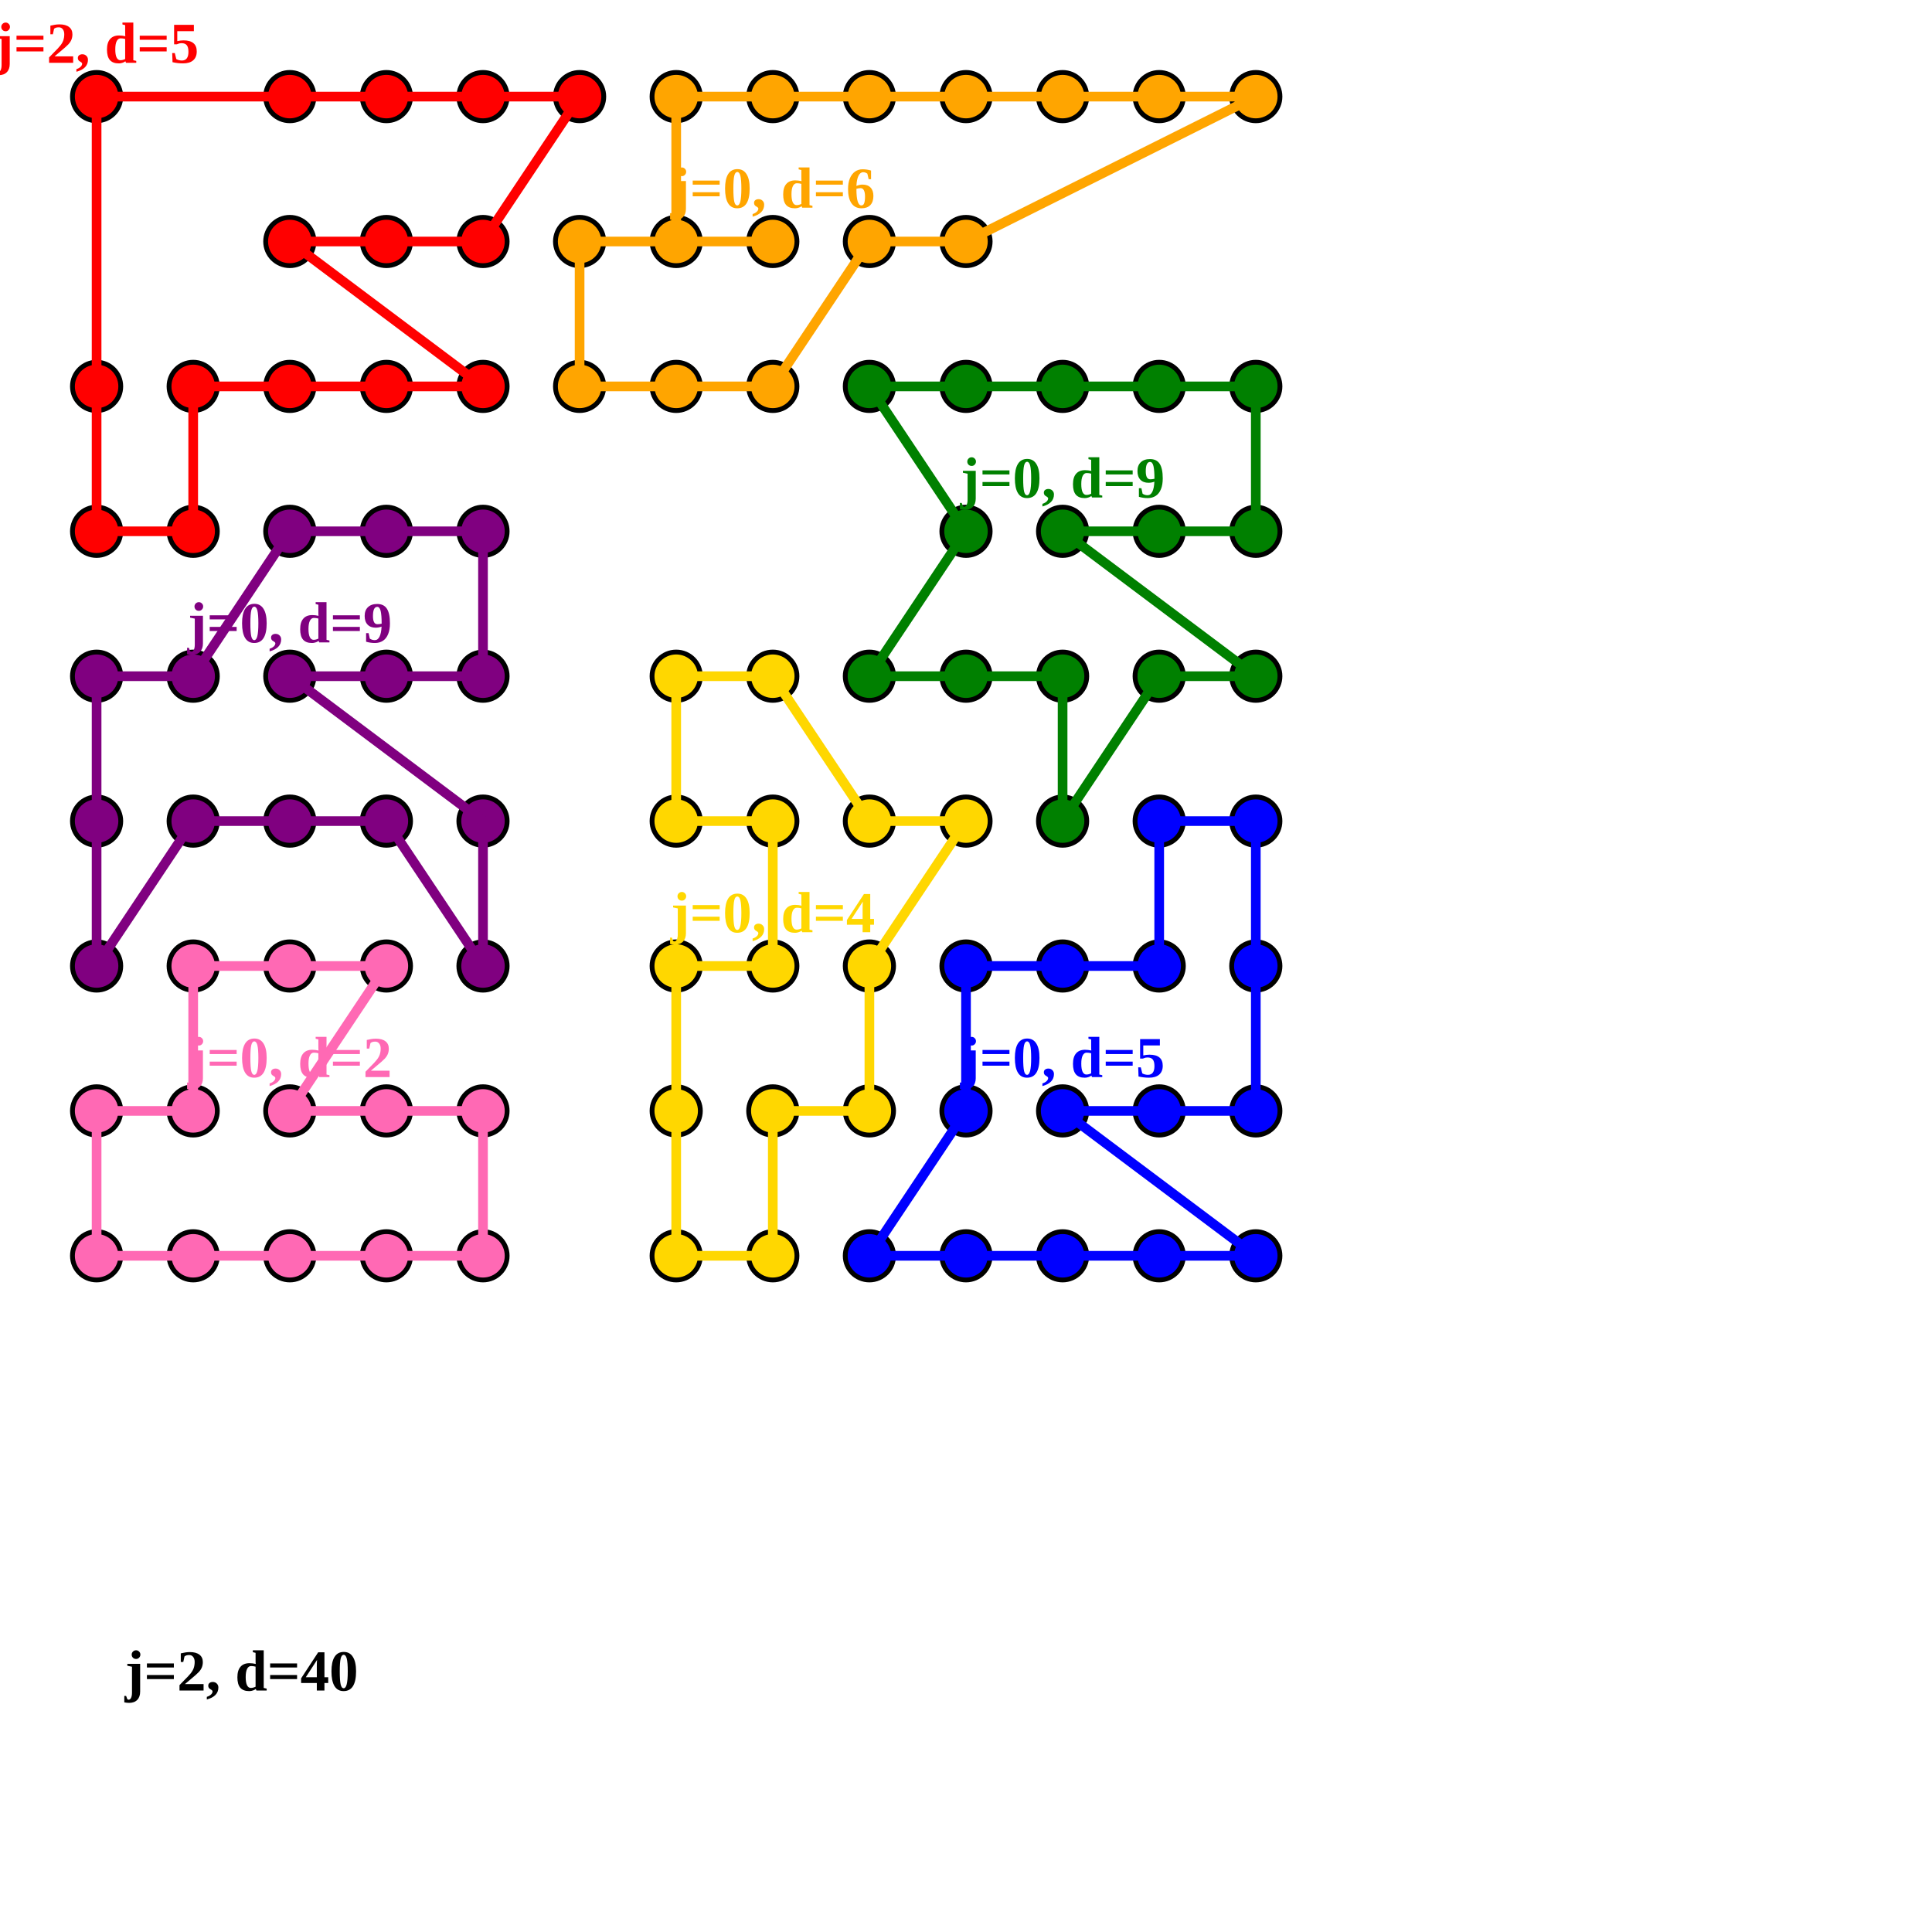
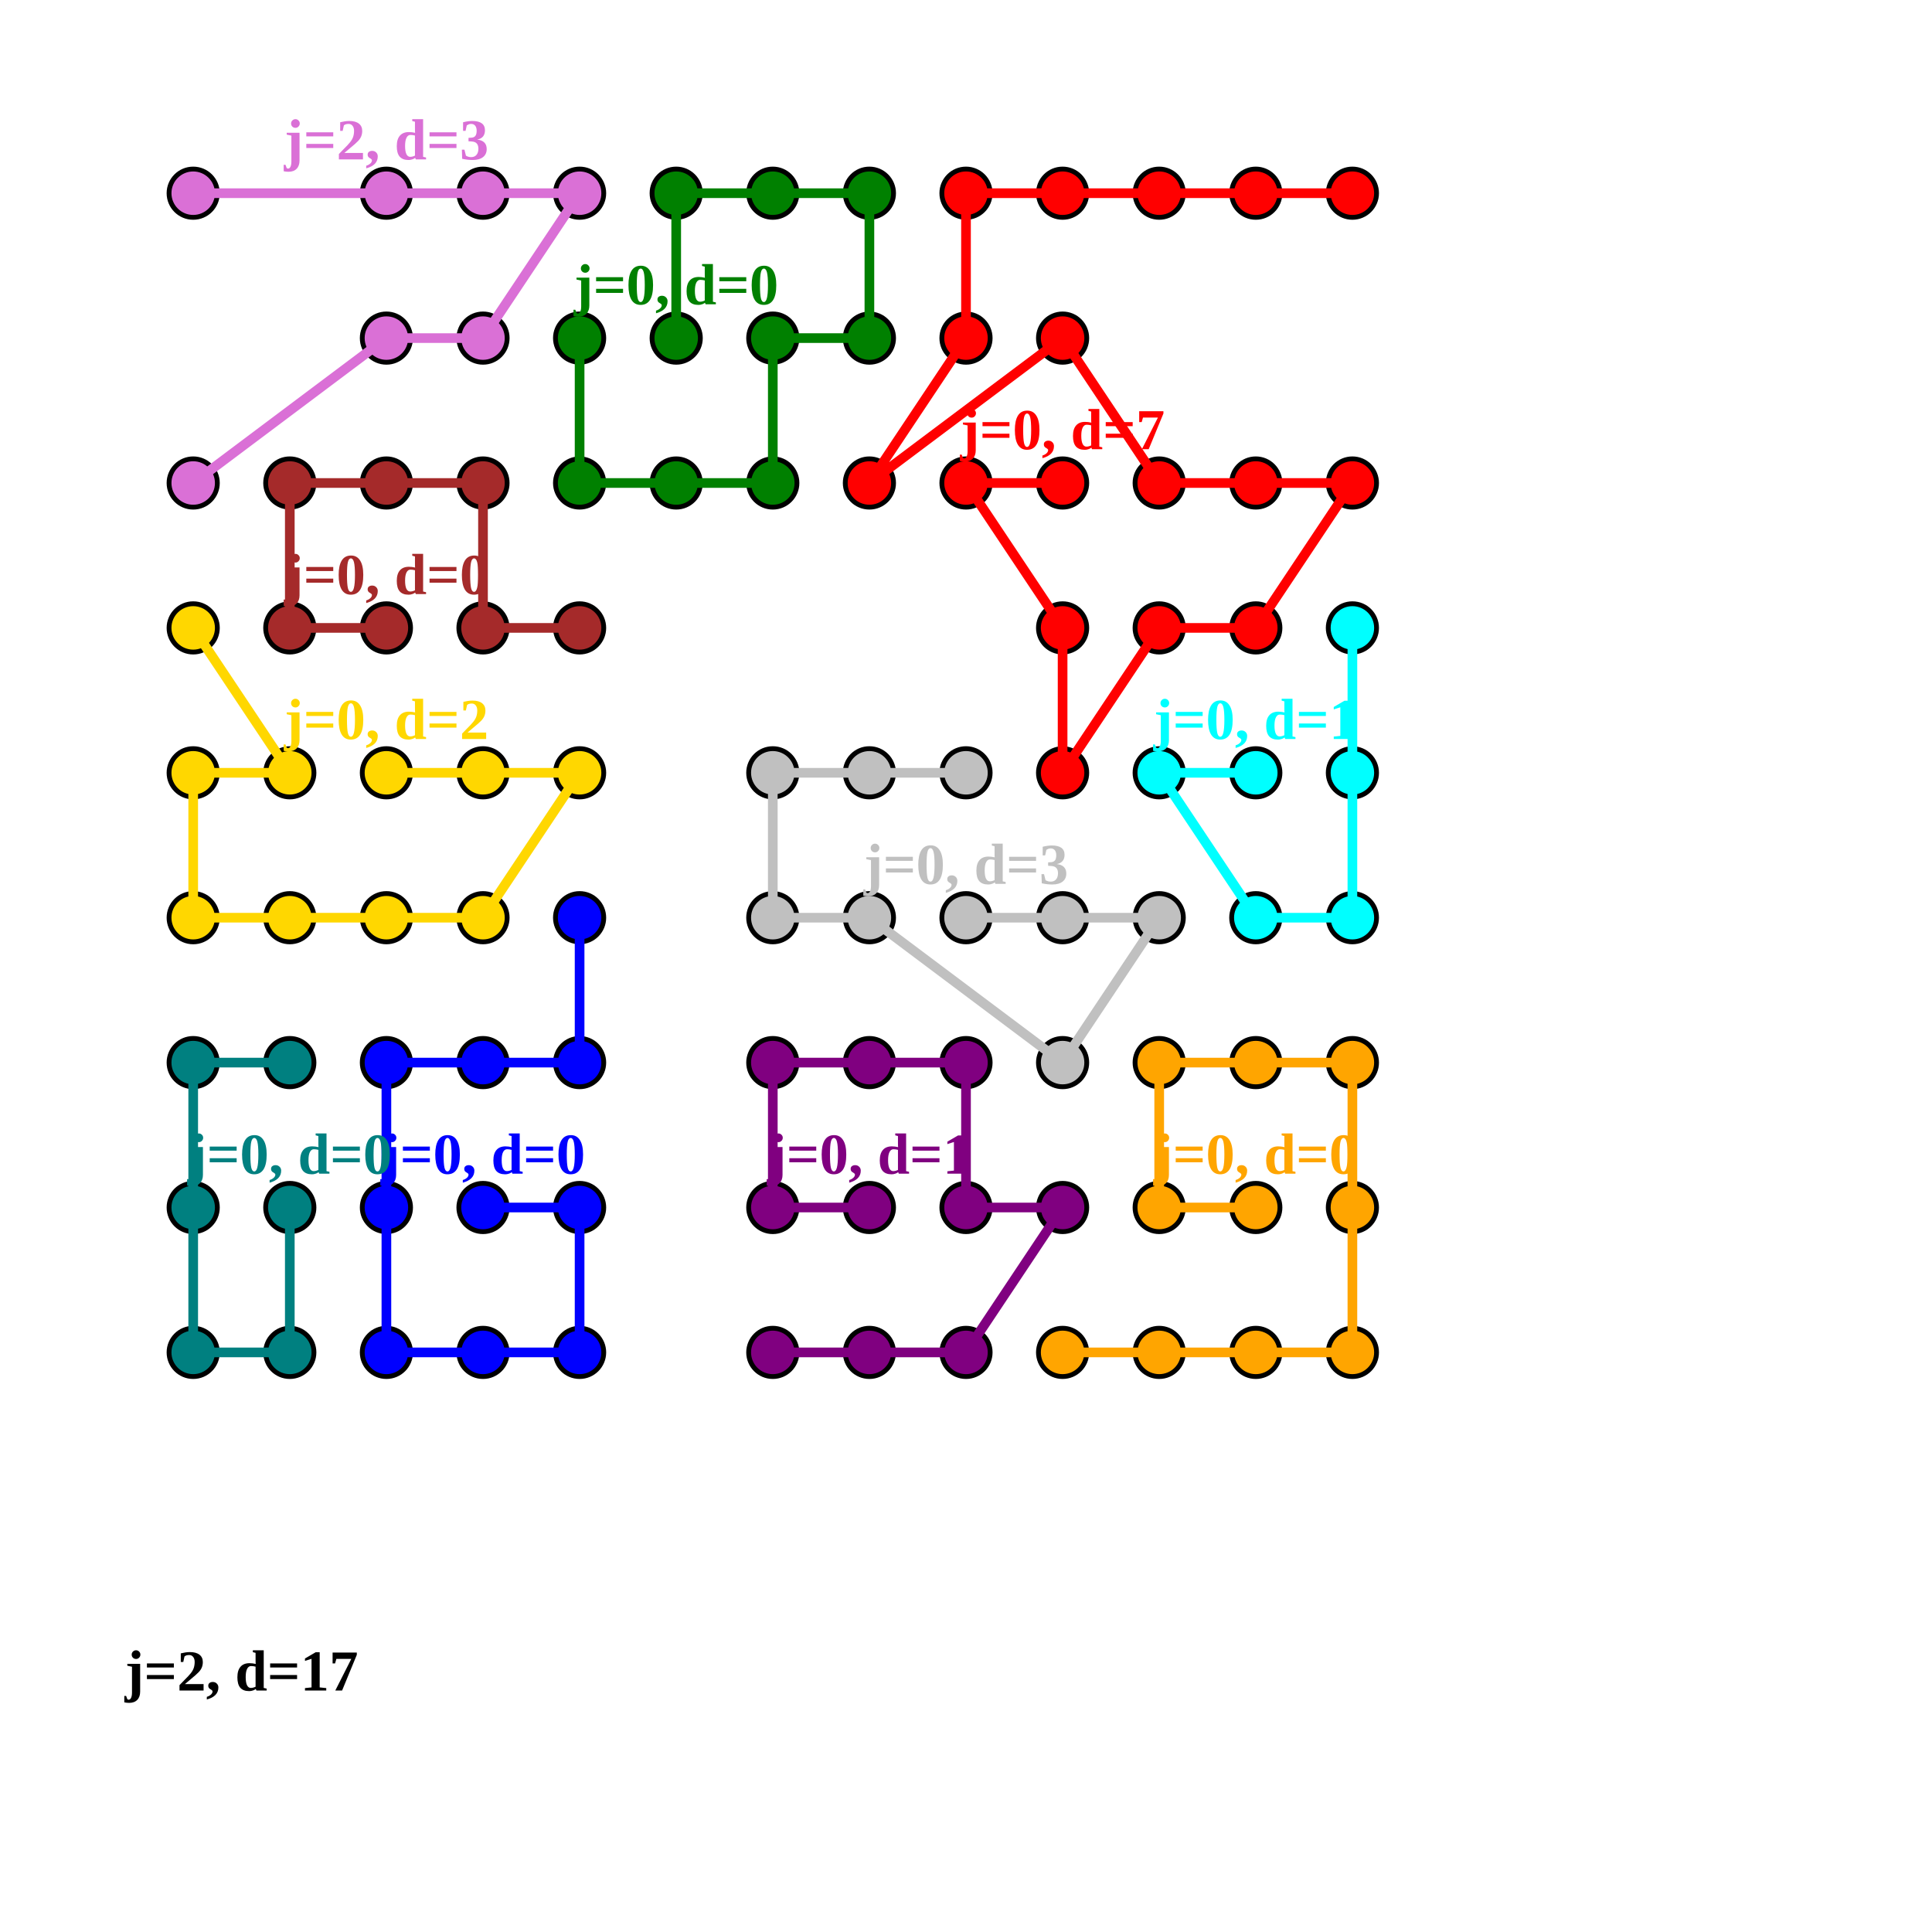
<svg height="400" width="400">
  <rect width="100%" height="100%" fill="white" />
-   <circle cx="20" cy="20" r="5" stroke="black" stroke-width="1" fill="red" />
-   <circle cx="60" cy="20" r="5" stroke="black" stroke-width="1" fill="red" />
-   <circle cx="80" cy="20" r="5" stroke="black" stroke-width="1" fill="red" />
-   <circle cx="100" cy="20" r="5" stroke="black" stroke-width="1" fill="red" />
-   <circle cx="120" cy="20" r="5" stroke="black" stroke-width="1" fill="red" />
-   <circle cx="100" cy="50" r="5" stroke="black" stroke-width="1" fill="red" />
-   <circle cx="80" cy="50" r="5" stroke="black" stroke-width="1" fill="red" />
-   <circle cx="60" cy="50" r="5" stroke="black" stroke-width="1" fill="red" />
-   <circle cx="100" cy="80" r="5" stroke="black" stroke-width="1" fill="red" />
-   <circle cx="80" cy="80" r="5" stroke="black" stroke-width="1" fill="red" />
-   <circle cx="60" cy="80" r="5" stroke="black" stroke-width="1" fill="red" />
-   <circle cx="40" cy="80" r="5" stroke="black" stroke-width="1" fill="red" />
-   <circle cx="40" cy="110" r="5" stroke="black" stroke-width="1" fill="red" />
-   <circle cx="20" cy="110" r="5" stroke="black" stroke-width="1" fill="red" />
-   <circle cx="20" cy="80" r="5" stroke="black" stroke-width="1" fill="red" />
-   <polygon points="20,20 60,20 80,20 100,20 120,20 100,50 80,50 60,50 100,80 80,80 60,80 40,80 40,110 20,110 20,80 " fill="none" stroke="red" stroke-width="2" />
-   <text x="20" y="13" font-size="12" font-weight="700" fill="red" text-anchor="middle">
-             j=2, d=5
+   <circle cx="220" cy="100" r="5" stroke="black" stroke-width="1" fill="red" />
+   <circle cx="200" cy="100" r="5" stroke="black" stroke-width="1" fill="red" />
+   <circle cx="220" cy="130" r="5" stroke="black" stroke-width="1" fill="red" />
+   <circle cx="220" cy="160" r="5" stroke="black" stroke-width="1" fill="red" />
+   <circle cx="240" cy="130" r="5" stroke="black" stroke-width="1" fill="red" />
+   <circle cx="260" cy="130" r="5" stroke="black" stroke-width="1" fill="red" />
+   <circle cx="280" cy="100" r="5" stroke="black" stroke-width="1" fill="red" />
+   <circle cx="260" cy="100" r="5" stroke="black" stroke-width="1" fill="red" />
+   <circle cx="240" cy="100" r="5" stroke="black" stroke-width="1" fill="red" />
+   <circle cx="220" cy="70" r="5" stroke="black" stroke-width="1" fill="red" />
+   <circle cx="180" cy="100" r="5" stroke="black" stroke-width="1" fill="red" />
+   <circle cx="200" cy="70" r="5" stroke="black" stroke-width="1" fill="red" />
+   <circle cx="200" cy="40" r="5" stroke="black" stroke-width="1" fill="red" />
+   <circle cx="220" cy="40" r="5" stroke="black" stroke-width="1" fill="red" />
+   <circle cx="240" cy="40" r="5" stroke="black" stroke-width="1" fill="red" />
+   <circle cx="260" cy="40" r="5" stroke="black" stroke-width="1" fill="red" />
+   <circle cx="280" cy="40" r="5" stroke="black" stroke-width="1" fill="red" />
+   <polyline points="220,100 200,100 220,130 220,160 240,130 260,130 280,100 260,100 240,100 220,70 180,100 200,70 200,40 220,40 240,40 260,40 280,40 " fill="none" stroke="red" stroke-width="2" />
+   <text x="220" y="93" font-size="12" font-weight="700" fill="red" text-anchor="middle">
+             j=0, d=7
            </text>
-   <circle cx="220" cy="110" r="5" stroke="black" stroke-width="1" fill="green" />
-   <circle cx="260" cy="140" r="5" stroke="black" stroke-width="1" fill="green" />
-   <circle cx="240" cy="140" r="5" stroke="black" stroke-width="1" fill="green" />
-   <circle cx="220" cy="170" r="5" stroke="black" stroke-width="1" fill="green" />
-   <circle cx="220" cy="140" r="5" stroke="black" stroke-width="1" fill="green" />
-   <circle cx="200" cy="140" r="5" stroke="black" stroke-width="1" fill="green" />
-   <circle cx="180" cy="140" r="5" stroke="black" stroke-width="1" fill="green" />
-   <circle cx="200" cy="110" r="5" stroke="black" stroke-width="1" fill="green" />
-   <circle cx="180" cy="80" r="5" stroke="black" stroke-width="1" fill="green" />
-   <circle cx="200" cy="80" r="5" stroke="black" stroke-width="1" fill="green" />
-   <circle cx="220" cy="80" r="5" stroke="black" stroke-width="1" fill="green" />
-   <circle cx="240" cy="80" r="5" stroke="black" stroke-width="1" fill="green" />
-   <circle cx="260" cy="80" r="5" stroke="black" stroke-width="1" fill="green" />
-   <circle cx="260" cy="110" r="5" stroke="black" stroke-width="1" fill="green" />
-   <circle cx="240" cy="110" r="5" stroke="black" stroke-width="1" fill="green" />
-   <polygon points="220,110 260,140 240,140 220,170 220,140 200,140 180,140 200,110 180,80 200,80 220,80 240,80 260,80 260,110 240,110 " fill="none" stroke="green" stroke-width="2" />
-   <text x="220" y="103" font-size="12" font-weight="700" fill="green" text-anchor="middle">
-             j=0, d=9
+   <circle cx="140" cy="70" r="5" stroke="black" stroke-width="1" fill="green" />
+   <circle cx="140" cy="40" r="5" stroke="black" stroke-width="1" fill="green" />
+   <circle cx="160" cy="40" r="5" stroke="black" stroke-width="1" fill="green" />
+   <circle cx="180" cy="40" r="5" stroke="black" stroke-width="1" fill="green" />
+   <circle cx="180" cy="70" r="5" stroke="black" stroke-width="1" fill="green" />
+   <circle cx="160" cy="70" r="5" stroke="black" stroke-width="1" fill="green" />
+   <circle cx="160" cy="100" r="5" stroke="black" stroke-width="1" fill="green" />
+   <circle cx="140" cy="100" r="5" stroke="black" stroke-width="1" fill="green" />
+   <circle cx="120" cy="100" r="5" stroke="black" stroke-width="1" fill="green" />
+   <circle cx="120" cy="70" r="5" stroke="black" stroke-width="1" fill="green" />
+   <polyline points="140,70 140,40 160,40 180,40 180,70 160,70 160,100 140,100 120,100 120,70 " fill="none" stroke="green" stroke-width="2" />
+   <text x="140" y="63" font-size="12" font-weight="700" fill="green" text-anchor="middle">
+             j=0, d=0
            </text>
-   <circle cx="220" cy="230" r="5" stroke="black" stroke-width="1" fill="blue" />
-   <circle cx="260" cy="260" r="5" stroke="black" stroke-width="1" fill="blue" />
-   <circle cx="240" cy="260" r="5" stroke="black" stroke-width="1" fill="blue" />
-   <circle cx="220" cy="260" r="5" stroke="black" stroke-width="1" fill="blue" />
-   <circle cx="200" cy="260" r="5" stroke="black" stroke-width="1" fill="blue" />
-   <circle cx="180" cy="260" r="5" stroke="black" stroke-width="1" fill="blue" />
-   <circle cx="200" cy="230" r="5" stroke="black" stroke-width="1" fill="blue" />
-   <circle cx="200" cy="200" r="5" stroke="black" stroke-width="1" fill="blue" />
-   <circle cx="220" cy="200" r="5" stroke="black" stroke-width="1" fill="blue" />
-   <circle cx="240" cy="200" r="5" stroke="black" stroke-width="1" fill="blue" />
-   <circle cx="240" cy="170" r="5" stroke="black" stroke-width="1" fill="blue" />
-   <circle cx="260" cy="170" r="5" stroke="black" stroke-width="1" fill="blue" />
-   <circle cx="260" cy="200" r="5" stroke="black" stroke-width="1" fill="blue" />
-   <circle cx="260" cy="230" r="5" stroke="black" stroke-width="1" fill="blue" />
-   <circle cx="240" cy="230" r="5" stroke="black" stroke-width="1" fill="blue" />
-   <polygon points="220,230 260,260 240,260 220,260 200,260 180,260 200,230 200,200 220,200 240,200 240,170 260,170 260,200 260,230 240,230 " fill="none" stroke="blue" stroke-width="2" />
-   <text x="220" y="223" font-size="12" font-weight="700" fill="blue" text-anchor="middle">
-             j=0, d=5
+   <circle cx="100" cy="250" r="5" stroke="black" stroke-width="1" fill="blue" />
+   <circle cx="120" cy="250" r="5" stroke="black" stroke-width="1" fill="blue" />
+   <circle cx="120" cy="280" r="5" stroke="black" stroke-width="1" fill="blue" />
+   <circle cx="100" cy="280" r="5" stroke="black" stroke-width="1" fill="blue" />
+   <circle cx="80" cy="280" r="5" stroke="black" stroke-width="1" fill="blue" />
+   <circle cx="80" cy="250" r="5" stroke="black" stroke-width="1" fill="blue" />
+   <circle cx="80" cy="220" r="5" stroke="black" stroke-width="1" fill="blue" />
+   <circle cx="100" cy="220" r="5" stroke="black" stroke-width="1" fill="blue" />
+   <circle cx="120" cy="220" r="5" stroke="black" stroke-width="1" fill="blue" />
+   <circle cx="120" cy="190" r="5" stroke="black" stroke-width="1" fill="blue" />
+   <polyline points="100,250 120,250 120,280 100,280 80,280 80,250 80,220 100,220 120,220 120,190 " fill="none" stroke="blue" stroke-width="2" />
+   <text x="100" y="243" font-size="12" font-weight="700" fill="blue" text-anchor="middle">
+             j=0, d=0
            </text>
-   <circle cx="160" cy="50" r="5" stroke="black" stroke-width="1" fill="orange" />
-   <circle cx="140" cy="50" r="5" stroke="black" stroke-width="1" fill="orange" />
-   <circle cx="140" cy="20" r="5" stroke="black" stroke-width="1" fill="orange" />
-   <circle cx="160" cy="20" r="5" stroke="black" stroke-width="1" fill="orange" />
-   <circle cx="180" cy="20" r="5" stroke="black" stroke-width="1" fill="orange" />
-   <circle cx="200" cy="20" r="5" stroke="black" stroke-width="1" fill="orange" />
-   <circle cx="220" cy="20" r="5" stroke="black" stroke-width="1" fill="orange" />
-   <circle cx="240" cy="20" r="5" stroke="black" stroke-width="1" fill="orange" />
-   <circle cx="260" cy="20" r="5" stroke="black" stroke-width="1" fill="orange" />
-   <circle cx="200" cy="50" r="5" stroke="black" stroke-width="1" fill="orange" />
-   <circle cx="180" cy="50" r="5" stroke="black" stroke-width="1" fill="orange" />
-   <circle cx="160" cy="80" r="5" stroke="black" stroke-width="1" fill="orange" />
-   <circle cx="140" cy="80" r="5" stroke="black" stroke-width="1" fill="orange" />
-   <circle cx="120" cy="80" r="5" stroke="black" stroke-width="1" fill="orange" />
-   <circle cx="120" cy="50" r="5" stroke="black" stroke-width="1" fill="orange" />
-   <polygon points="160,50 140,50 140,20 160,20 180,20 200,20 220,20 240,20 260,20 200,50 180,50 160,80 140,80 120,80 120,50 " fill="none" stroke="orange" stroke-width="2" />
-   <text x="160" y="43" font-size="12" font-weight="700" fill="orange" text-anchor="middle">
-             j=0, d=6
+   <circle cx="260" cy="250" r="5" stroke="black" stroke-width="1" fill="orange" />
+   <circle cx="240" cy="250" r="5" stroke="black" stroke-width="1" fill="orange" />
+   <circle cx="240" cy="220" r="5" stroke="black" stroke-width="1" fill="orange" />
+   <circle cx="260" cy="220" r="5" stroke="black" stroke-width="1" fill="orange" />
+   <circle cx="280" cy="220" r="5" stroke="black" stroke-width="1" fill="orange" />
+   <circle cx="280" cy="250" r="5" stroke="black" stroke-width="1" fill="orange" />
+   <circle cx="280" cy="280" r="5" stroke="black" stroke-width="1" fill="orange" />
+   <circle cx="260" cy="280" r="5" stroke="black" stroke-width="1" fill="orange" />
+   <circle cx="240" cy="280" r="5" stroke="black" stroke-width="1" fill="orange" />
+   <circle cx="220" cy="280" r="5" stroke="black" stroke-width="1" fill="orange" />
+   <polyline points="260,250 240,250 240,220 260,220 280,220 280,250 280,280 260,280 240,280 220,280 " fill="none" stroke="orange" stroke-width="2" />
+   <text x="260" y="243" font-size="12" font-weight="700" fill="orange" text-anchor="middle">
+             j=0, d=0
            </text>
-   <circle cx="60" cy="140" r="5" stroke="black" stroke-width="1" fill="purple" />
-   <circle cx="80" cy="140" r="5" stroke="black" stroke-width="1" fill="purple" />
-   <circle cx="100" cy="140" r="5" stroke="black" stroke-width="1" fill="purple" />
-   <circle cx="100" cy="110" r="5" stroke="black" stroke-width="1" fill="purple" />
-   <circle cx="80" cy="110" r="5" stroke="black" stroke-width="1" fill="purple" />
-   <circle cx="60" cy="110" r="5" stroke="black" stroke-width="1" fill="purple" />
-   <circle cx="40" cy="140" r="5" stroke="black" stroke-width="1" fill="purple" />
-   <circle cx="20" cy="140" r="5" stroke="black" stroke-width="1" fill="purple" />
-   <circle cx="20" cy="170" r="5" stroke="black" stroke-width="1" fill="purple" />
-   <circle cx="20" cy="200" r="5" stroke="black" stroke-width="1" fill="purple" />
-   <circle cx="40" cy="170" r="5" stroke="black" stroke-width="1" fill="purple" />
-   <circle cx="60" cy="170" r="5" stroke="black" stroke-width="1" fill="purple" />
-   <circle cx="80" cy="170" r="5" stroke="black" stroke-width="1" fill="purple" />
-   <circle cx="100" cy="200" r="5" stroke="black" stroke-width="1" fill="purple" />
-   <circle cx="100" cy="170" r="5" stroke="black" stroke-width="1" fill="purple" />
-   <polygon points="60,140 80,140 100,140 100,110 80,110 60,110 40,140 20,140 20,170 20,200 40,170 60,170 80,170 100,200 100,170 " fill="none" stroke="purple" stroke-width="2" />
-   <text x="60" y="133" font-size="12" font-weight="700" fill="purple" text-anchor="middle">
-             j=0, d=9
+   <circle cx="180" cy="250" r="5" stroke="black" stroke-width="1" fill="purple" />
+   <circle cx="160" cy="250" r="5" stroke="black" stroke-width="1" fill="purple" />
+   <circle cx="160" cy="220" r="5" stroke="black" stroke-width="1" fill="purple" />
+   <circle cx="180" cy="220" r="5" stroke="black" stroke-width="1" fill="purple" />
+   <circle cx="200" cy="220" r="5" stroke="black" stroke-width="1" fill="purple" />
+   <circle cx="200" cy="250" r="5" stroke="black" stroke-width="1" fill="purple" />
+   <circle cx="220" cy="250" r="5" stroke="black" stroke-width="1" fill="purple" />
+   <circle cx="200" cy="280" r="5" stroke="black" stroke-width="1" fill="purple" />
+   <circle cx="180" cy="280" r="5" stroke="black" stroke-width="1" fill="purple" />
+   <circle cx="160" cy="280" r="5" stroke="black" stroke-width="1" fill="purple" />
+   <polyline points="180,250 160,250 160,220 180,220 200,220 200,250 220,250 200,280 180,280 160,280 " fill="none" stroke="purple" stroke-width="2" />
+   <text x="180" y="243" font-size="12" font-weight="700" fill="purple" text-anchor="middle">
+             j=0, d=1
            </text>
-   <circle cx="160" cy="200" r="5" stroke="black" stroke-width="1" fill="gold" />
-   <circle cx="140" cy="200" r="5" stroke="black" stroke-width="1" fill="gold" />
-   <circle cx="140" cy="230" r="5" stroke="black" stroke-width="1" fill="gold" />
-   <circle cx="140" cy="260" r="5" stroke="black" stroke-width="1" fill="gold" />
-   <circle cx="160" cy="260" r="5" stroke="black" stroke-width="1" fill="gold" />
-   <circle cx="160" cy="230" r="5" stroke="black" stroke-width="1" fill="gold" />
-   <circle cx="180" cy="230" r="5" stroke="black" stroke-width="1" fill="gold" />
-   <circle cx="180" cy="200" r="5" stroke="black" stroke-width="1" fill="gold" />
-   <circle cx="200" cy="170" r="5" stroke="black" stroke-width="1" fill="gold" />
-   <circle cx="180" cy="170" r="5" stroke="black" stroke-width="1" fill="gold" />
-   <circle cx="160" cy="140" r="5" stroke="black" stroke-width="1" fill="gold" />
-   <circle cx="140" cy="140" r="5" stroke="black" stroke-width="1" fill="gold" />
-   <circle cx="140" cy="170" r="5" stroke="black" stroke-width="1" fill="gold" />
-   <circle cx="160" cy="170" r="5" stroke="black" stroke-width="1" fill="gold" />
-   <polygon points="160,200 140,200 140,230 140,260 160,260 160,230 180,230 180,200 200,170 180,170 160,140 140,140 140,170 160,170 " fill="none" stroke="gold" stroke-width="2" />
-   <text x="160" y="193" font-size="12" font-weight="700" fill="gold" text-anchor="middle">
-             j=0, d=4
-             </text>
-   <circle cx="60" cy="230" r="5" stroke="black" stroke-width="1" fill="hotpink" />
-   <circle cx="80" cy="230" r="5" stroke="black" stroke-width="1" fill="hotpink" />
-   <circle cx="100" cy="230" r="5" stroke="black" stroke-width="1" fill="hotpink" />
-   <circle cx="100" cy="260" r="5" stroke="black" stroke-width="1" fill="hotpink" />
-   <circle cx="80" cy="260" r="5" stroke="black" stroke-width="1" fill="hotpink" />
-   <circle cx="60" cy="260" r="5" stroke="black" stroke-width="1" fill="hotpink" />
-   <circle cx="40" cy="260" r="5" stroke="black" stroke-width="1" fill="hotpink" />
-   <circle cx="20" cy="260" r="5" stroke="black" stroke-width="1" fill="hotpink" />
-   <circle cx="20" cy="230" r="5" stroke="black" stroke-width="1" fill="hotpink" />
-   <circle cx="40" cy="230" r="5" stroke="black" stroke-width="1" fill="hotpink" />
-   <circle cx="40" cy="200" r="5" stroke="black" stroke-width="1" fill="hotpink" />
-   <circle cx="60" cy="200" r="5" stroke="black" stroke-width="1" fill="hotpink" />
-   <circle cx="80" cy="200" r="5" stroke="black" stroke-width="1" fill="hotpink" />
-   <polygon points="60,230 80,230 100,230 100,260 80,260 60,260 40,260 20,260 20,230 40,230 40,200 60,200 80,200 " fill="none" stroke="hotpink" stroke-width="2" />
-   <text x="60" y="223" font-size="12" font-weight="700" fill="hotpink" text-anchor="middle">
+   <circle cx="80" cy="160" r="5" stroke="black" stroke-width="1" fill="gold" />
+   <circle cx="100" cy="160" r="5" stroke="black" stroke-width="1" fill="gold" />
+   <circle cx="120" cy="160" r="5" stroke="black" stroke-width="1" fill="gold" />
+   <circle cx="100" cy="190" r="5" stroke="black" stroke-width="1" fill="gold" />
+   <circle cx="80" cy="190" r="5" stroke="black" stroke-width="1" fill="gold" />
+   <circle cx="60" cy="190" r="5" stroke="black" stroke-width="1" fill="gold" />
+   <circle cx="40" cy="190" r="5" stroke="black" stroke-width="1" fill="gold" />
+   <circle cx="40" cy="160" r="5" stroke="black" stroke-width="1" fill="gold" />
+   <circle cx="60" cy="160" r="5" stroke="black" stroke-width="1" fill="gold" />
+   <circle cx="40" cy="130" r="5" stroke="black" stroke-width="1" fill="gold" />
+   <polyline points="80,160 100,160 120,160 100,190 80,190 60,190 40,190 40,160 60,160 40,130 " fill="none" stroke="gold" stroke-width="2" />
+   <text x="80" y="153" font-size="12" font-weight="700" fill="gold" text-anchor="middle">
            j=0, d=2
            </text>
+   <circle cx="200" cy="190" r="5" stroke="black" stroke-width="1" fill="silver" />
+   <circle cx="220" cy="190" r="5" stroke="black" stroke-width="1" fill="silver" />
+   <circle cx="240" cy="190" r="5" stroke="black" stroke-width="1" fill="silver" />
+   <circle cx="220" cy="220" r="5" stroke="black" stroke-width="1" fill="silver" />
+   <circle cx="180" cy="190" r="5" stroke="black" stroke-width="1" fill="silver" />
+   <circle cx="160" cy="190" r="5" stroke="black" stroke-width="1" fill="silver" />
+   <circle cx="160" cy="160" r="5" stroke="black" stroke-width="1" fill="silver" />
+   <circle cx="180" cy="160" r="5" stroke="black" stroke-width="1" fill="silver" />
+   <circle cx="200" cy="160" r="5" stroke="black" stroke-width="1" fill="silver" />
+   <polyline points="200,190 220,190 240,190 220,220 180,190 160,190 160,160 180,160 200,160 " fill="none" stroke="silver" stroke-width="2" />
+   <text x="200" y="183" font-size="12" font-weight="700" fill="silver" text-anchor="middle">
+             j=0, d=3
+             </text>
+   <circle cx="80" cy="130" r="5" stroke="black" stroke-width="1" fill="brown" />
+   <circle cx="60" cy="130" r="5" stroke="black" stroke-width="1" fill="brown" />
+   <circle cx="60" cy="100" r="5" stroke="black" stroke-width="1" fill="brown" />
+   <circle cx="80" cy="100" r="5" stroke="black" stroke-width="1" fill="brown" />
+   <circle cx="100" cy="100" r="5" stroke="black" stroke-width="1" fill="brown" />
+   <circle cx="100" cy="130" r="5" stroke="black" stroke-width="1" fill="brown" />
+   <circle cx="120" cy="130" r="5" stroke="black" stroke-width="1" fill="brown" />
+   <polyline points="80,130 60,130 60,100 80,100 100,100 100,130 120,130 " fill="none" stroke="brown" stroke-width="2" />
+   <text x="80" y="123" font-size="12" font-weight="700" fill="brown" text-anchor="middle">
+             j=0, d=0
+             </text>
+   <circle cx="80" cy="40" r="5" stroke="black" stroke-width="1" fill="orchid" />
+   <circle cx="40" cy="40" r="5" stroke="black" stroke-width="1" fill="orchid" />
+   <circle cx="100" cy="40" r="5" stroke="black" stroke-width="1" fill="orchid" />
+   <circle cx="120" cy="40" r="5" stroke="black" stroke-width="1" fill="orchid" />
+   <circle cx="100" cy="70" r="5" stroke="black" stroke-width="1" fill="orchid" />
+   <circle cx="80" cy="70" r="5" stroke="black" stroke-width="1" fill="orchid" />
+   <circle cx="40" cy="100" r="5" stroke="black" stroke-width="1" fill="orchid" />
+   <polyline points="80,40 40,40 100,40 120,40 100,70 80,70 40,100 " fill="none" stroke="orchid" stroke-width="2" />
+   <text x="80" y="33" font-size="12" font-weight="700" fill="orchid" text-anchor="middle">
+             j=2, d=3
+             </text>
+   <circle cx="60" cy="250" r="5" stroke="black" stroke-width="1" fill="teal" />
+   <circle cx="60" cy="280" r="5" stroke="black" stroke-width="1" fill="teal" />
+   <circle cx="40" cy="280" r="5" stroke="black" stroke-width="1" fill="teal" />
+   <circle cx="40" cy="250" r="5" stroke="black" stroke-width="1" fill="teal" />
+   <circle cx="40" cy="220" r="5" stroke="black" stroke-width="1" fill="teal" />
+   <circle cx="60" cy="220" r="5" stroke="black" stroke-width="1" fill="teal" />
+   <polyline points="60,250 60,280 40,280 40,250 40,220 60,220 " fill="none" stroke="teal" stroke-width="2" />
+   <text x="60" y="243" font-size="12" font-weight="700" fill="teal" text-anchor="middle">
+             j=0, d=0
+             </text>
+   <circle cx="260" cy="160" r="5" stroke="black" stroke-width="1" fill="cyan" />
+   <circle cx="240" cy="160" r="5" stroke="black" stroke-width="1" fill="cyan" />
+   <circle cx="260" cy="190" r="5" stroke="black" stroke-width="1" fill="cyan" />
+   <circle cx="280" cy="190" r="5" stroke="black" stroke-width="1" fill="cyan" />
+   <circle cx="280" cy="160" r="5" stroke="black" stroke-width="1" fill="cyan" />
+   <circle cx="280" cy="130" r="5" stroke="black" stroke-width="1" fill="cyan" />
+   <polyline points="260,160 240,160 260,190 280,190 280,160 280,130 " fill="none" stroke="cyan" stroke-width="2" />
+   <text x="260" y="153" font-size="12" font-weight="700" fill="cyan" text-anchor="middle">
+             j=0, d=1
+             </text>
  <text x="50" y="350" font-size="12" font-weight="700" text-anchor="middle">
-         j=2, d=40
+         j=2, d=17
        </text>
</svg>
